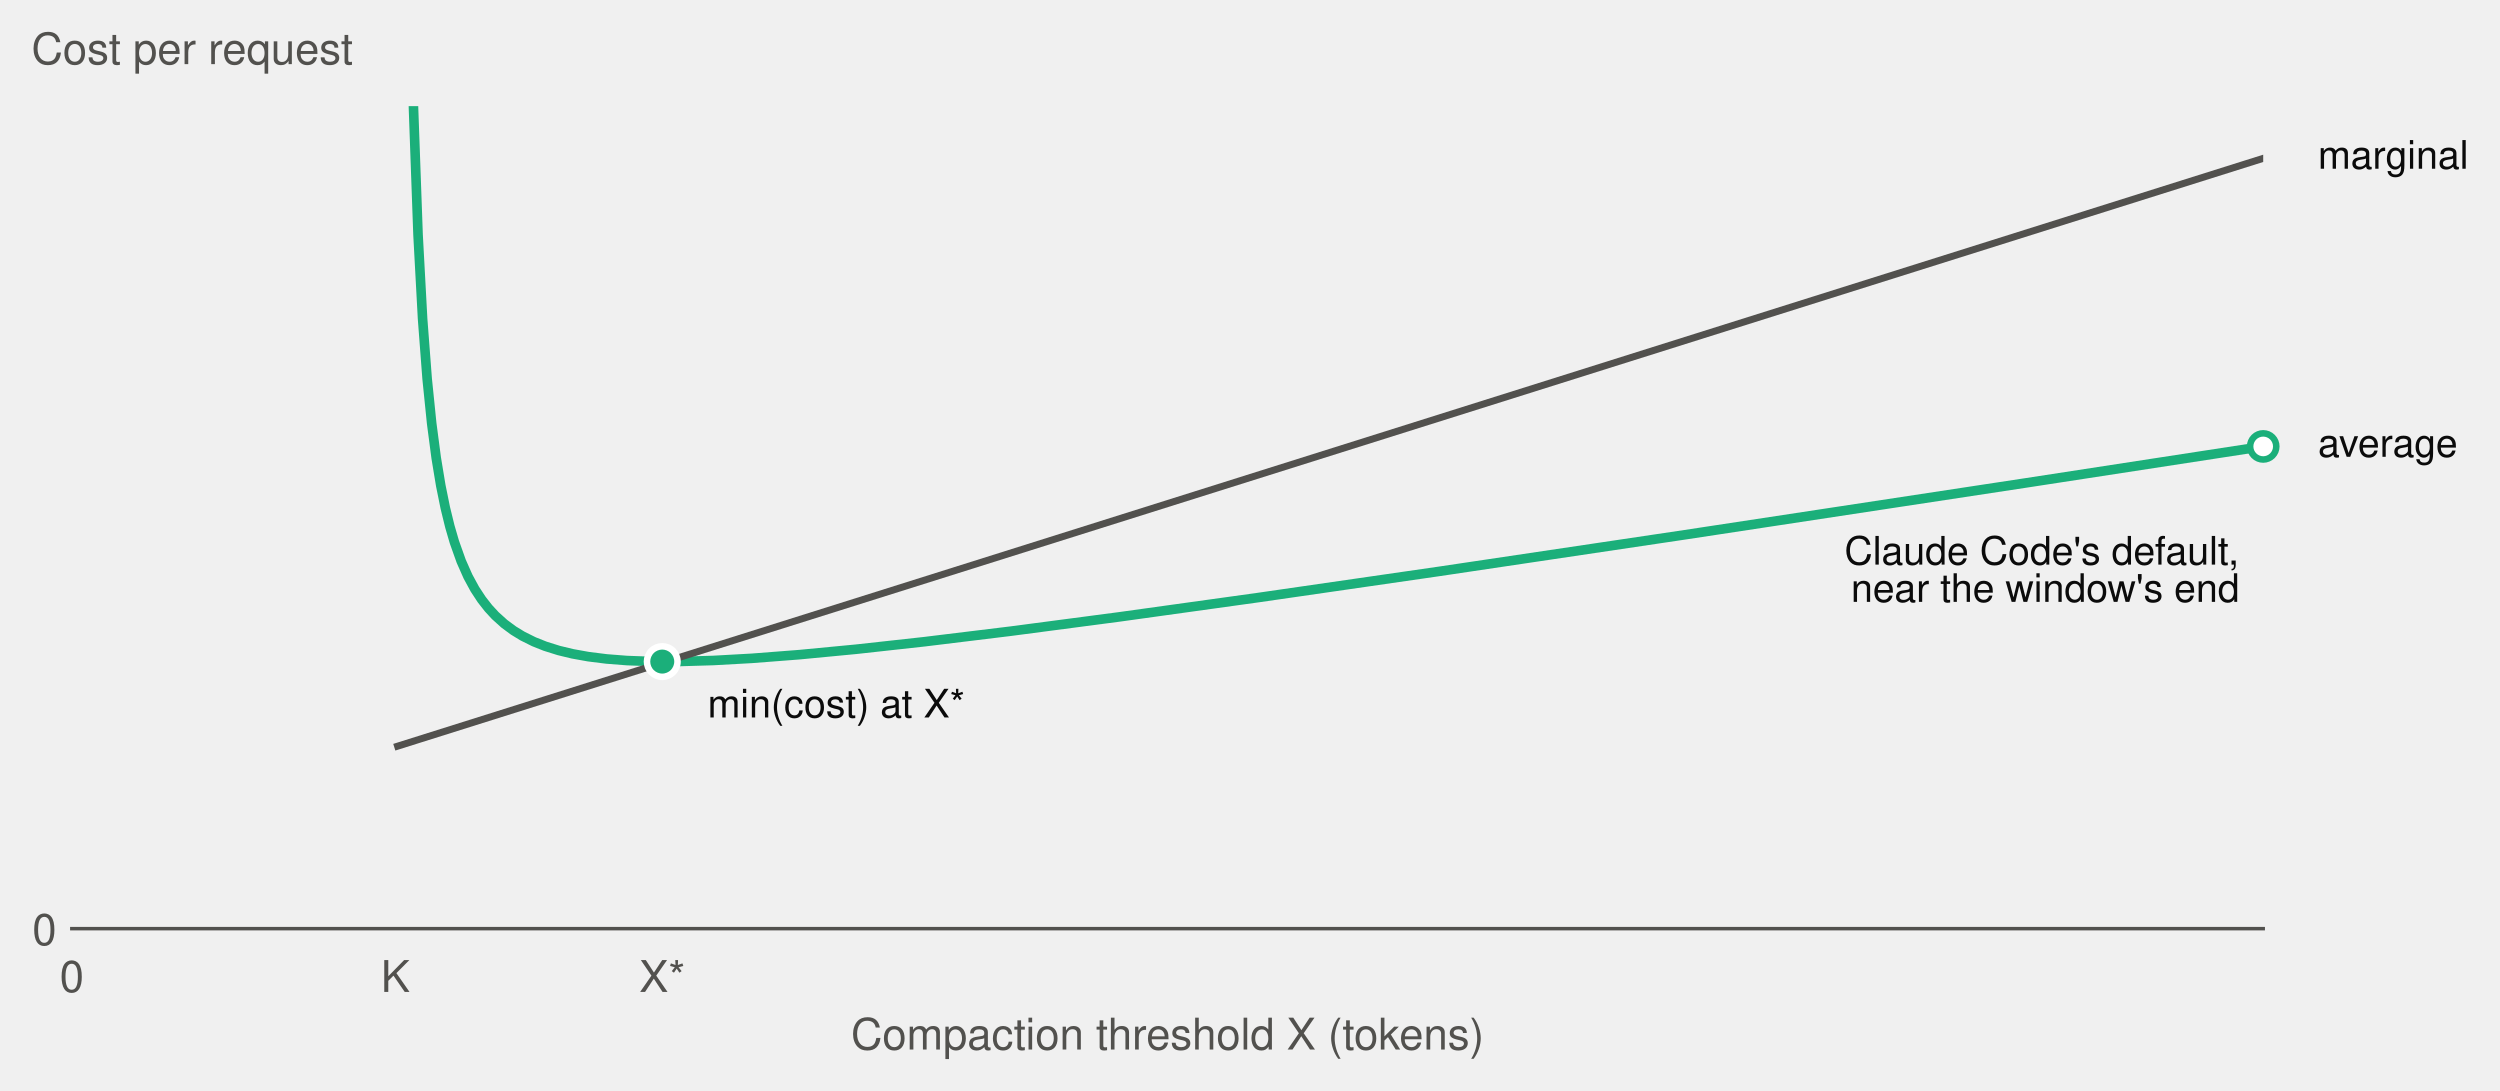
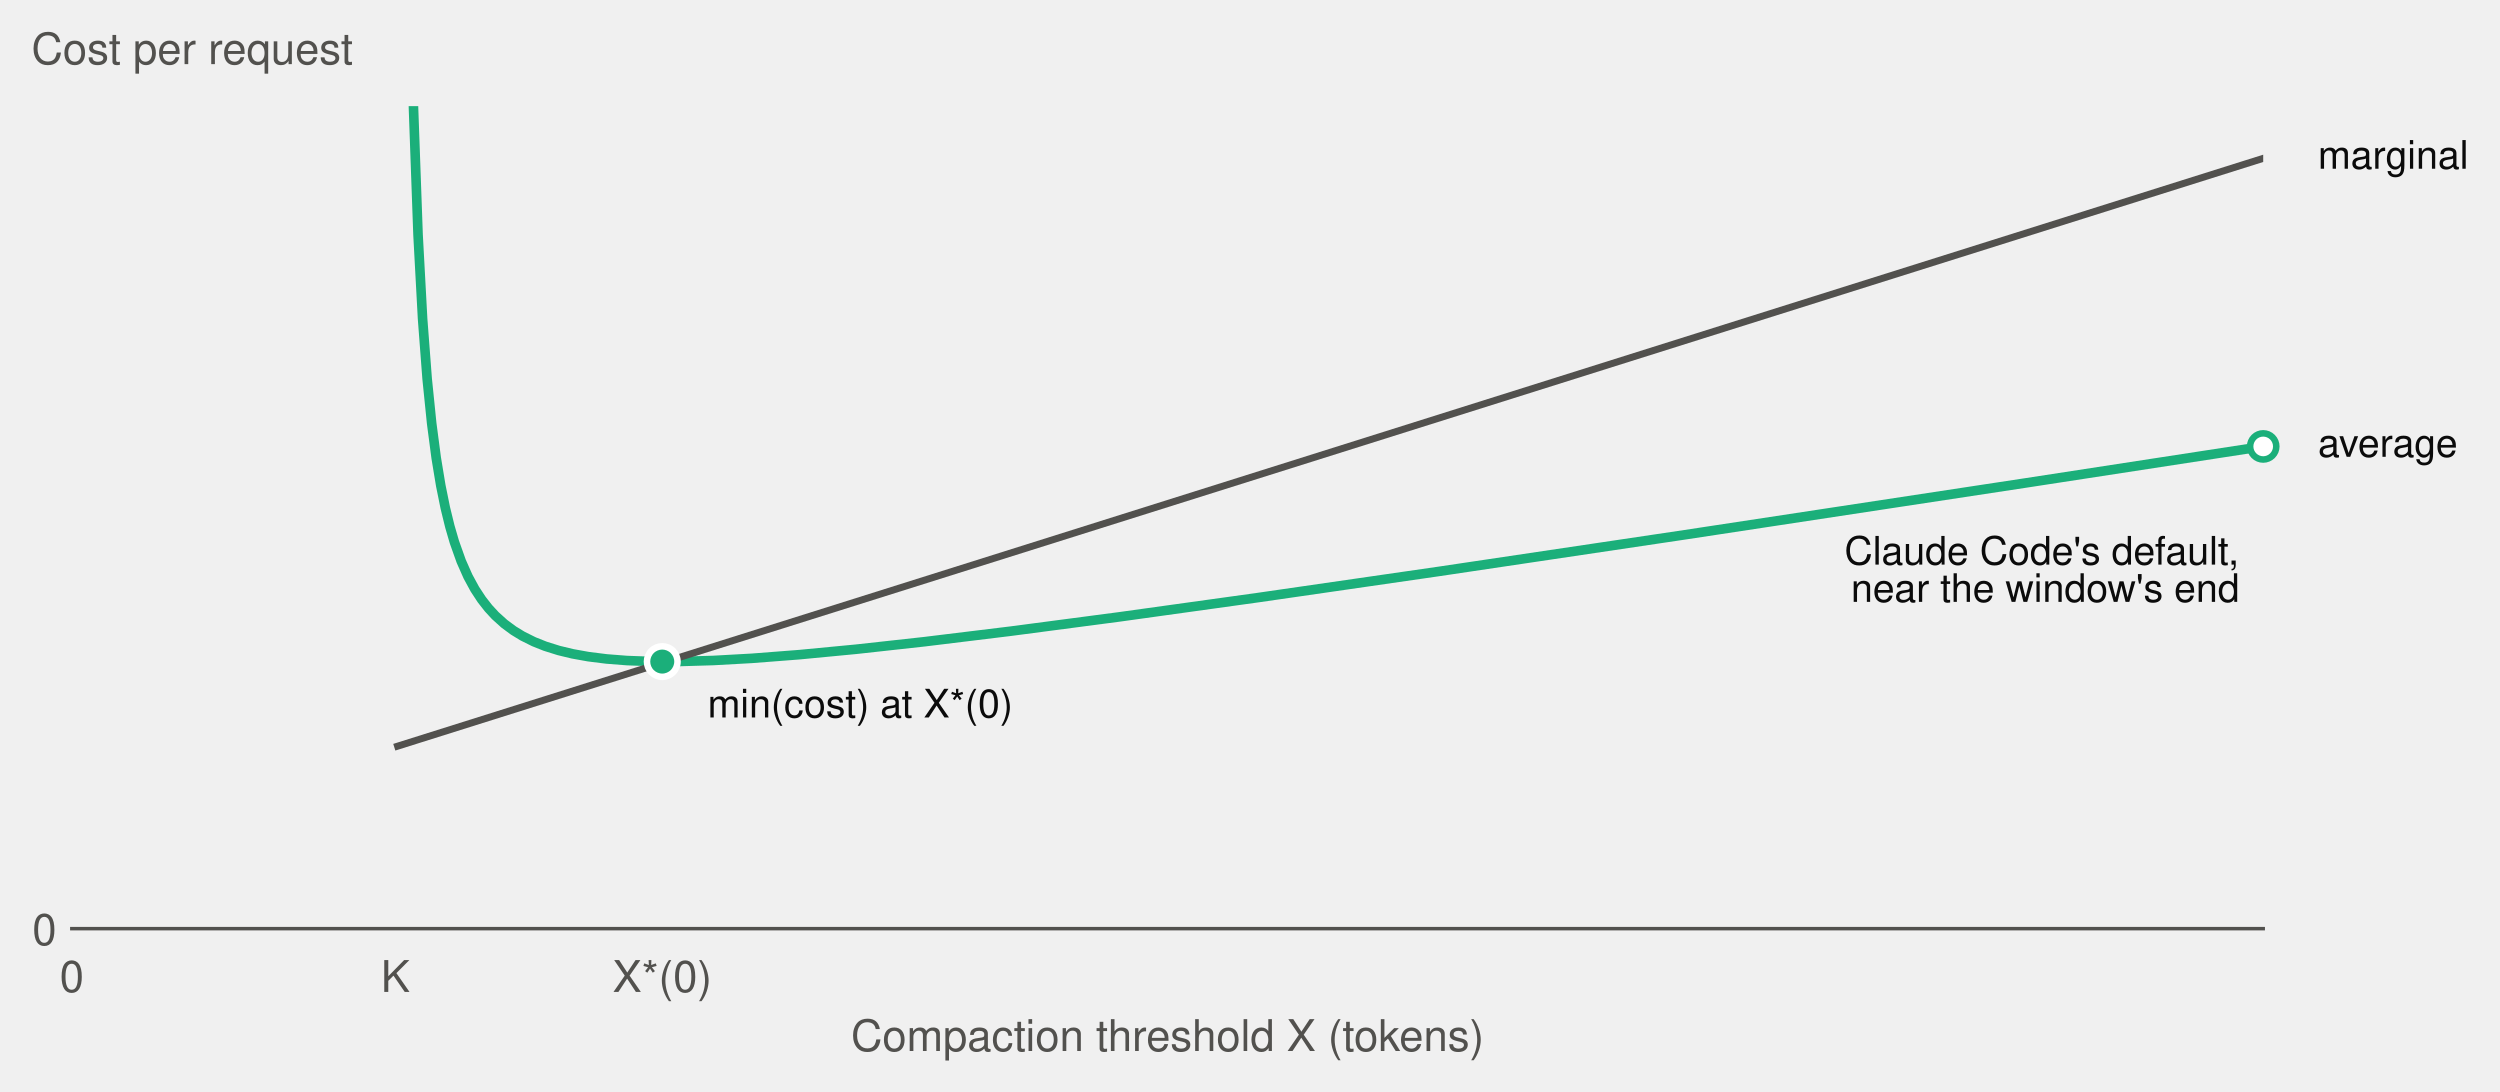
- <svg xmlns="http://www.w3.org/2000/svg" xmlns:xlink="http://www.w3.org/1999/xlink" width="572.927pt" height="249.804pt" viewBox="0 0 572.927 249.804" version="1.1">
+ <svg xmlns="http://www.w3.org/2000/svg" xmlns:xlink="http://www.w3.org/1999/xlink" width="572.927pt" height="250.145pt" viewBox="0 0 572.927 250.145" version="1.1">
  <defs>
    <style type="text/css">*{stroke-linejoin: round; stroke-linecap: butt}</style>
  </defs>
  <g id="figure_1">
    <g id="patch_1">
-       <path d="M 0 249.804  L 572.927 249.804  L 572.927 -0  L 0 -0  L 0 249.804  z " style="fill: none" />
+       <path d="M 0 250.145  L 572.927 250.145  L 572.927 0  L 0 0  L 0 250.145  z " style="fill: none" />
    </g>
    <g id="axes_1">
      <g id="patch_2">
        <path d="M 16.46 212.82  L 518.66 212.82  L 518.66 24.324  L 16.46 24.324  L 16.46 212.82  z " style="fill: none" />
      </g>
      <g id="matplotlib.axis_1">
        <g id="xtick_1">
          <g id="line2d_1" />
          <g id="text_1">
            <text style="font-size: 10px; font-family: 'Helvetica', 'Arial', 'DejaVu Sans'; text-anchor: middle; fill: #52514e" x="16.46" y="227.32" transform="rotate(-0 16.46 227.3202)">0</text>
          </g>
        </g>
        <g id="xtick_2">
          <g id="line2d_2" />
          <g id="text_2">
            <text style="font-size: 10px; font-family: 'Helvetica', 'Arial', 'DejaVu Sans'; text-anchor: middle; fill: #52514e" x="90.602" y="227.32" transform="rotate(-0 90.60202 227.3202)">K</text>
          </g>
        </g>
        <g id="xtick_3">
          <g id="line2d_3" />
          <g id="text_3">
-             <text style="font-size: 10px; font-family: 'Helvetica', 'Arial', 'DejaVu Sans'; text-anchor: middle; fill: #52514e" x="151.768" y="227.32" transform="rotate(-0 151.7678 227.3202)">X*</text>
+             <text style="font-size: 10px; font-family: 'Helvetica', 'Arial', 'DejaVu Sans'; text-anchor: middle; fill: #52514e" x="151.768" y="227.32" transform="rotate(-0 151.7678 227.3202)">X*(0)</text>
          </g>
        </g>
        <g id="text_4">
-           <text style="font-size: 10px; font-family: 'Helvetica', 'Arial', 'DejaVu Sans'; text-anchor: middle; fill: #52514e" x="267.56" y="240.519" transform="rotate(-0 267.56 240.5194)">Compaction threshold X (tokens)</text>
+           <text style="font-size: 10px; font-family: 'Helvetica', 'Arial', 'DejaVu Sans'; text-anchor: middle; fill: #52514e" x="267.56" y="240.861" transform="rotate(-0 267.56 240.8608)">Compaction threshold X (tokens)</text>
        </g>
      </g>
      <g id="matplotlib.axis_2">
        <g id="ytick_1">
          <g id="line2d_4">
-             <path d="M 16.46 212.82  L 518.66 212.82  " clip-path="url(#p81f95c7d9a)" style="fill: none; stroke: #e4e3df; stroke-width: 0.8; stroke-linecap: square" />
+             <path d="M 16.46 212.82  L 518.66 212.82  " clip-path="url(#pda9e642509)" style="fill: none; stroke: #e4e3df; stroke-width: 0.8; stroke-linecap: square" />
          </g>
          <g id="line2d_5" />
          <g id="text_5">
            <text style="font-size: 10px; font-family: 'Helvetica', 'Arial', 'DejaVu Sans'; text-anchor: end; fill: #52514e" x="12.96" y="216.57" transform="rotate(-0 12.96 216.5702)">0</text>
          </g>
        </g>
        <g id="text_6">
          <text style="font-size: 10px; font-family: 'Helvetica', 'Arial', 'DejaVu Sans'; text-anchor: start; fill: #52514e" x="7.2" y="14.7" transform="rotate(-0 7.2 14.7)">Cost per request</text>
        </g>
      </g>
      <g id="line2d_6">
-         <path d="M 94.148 -1  L 94.245 4.141  L 94.765 24.865  L 95.806 53.83  L 96.847 73.085  L 97.888 86.792  L 98.929 97.031  L 99.969 104.959  L 101.01 111.268  L 102.051 116.4  L 103.092 120.65  L 104.133 124.22  L 105.694 128.61  L 107.255 132.131  L 108.817 135.006  L 110.378 137.388  L 111.939 139.385  L 113.5 141.077  L 115.582 142.956  L 117.664 144.495  L 119.745 145.768  L 122.347 147.063  L 124.949 148.1  L 128.072 149.079  L 131.194 149.832  L 134.837 150.488  L 139.001 151.012  L 143.684 151.379  L 149.409 151.589  L 155.654 151.595  L 163.46 151.364  L 172.307 150.871  L 183.236 150.025  L 196.246 148.782  L 211.859 147.061  L 231.634 144.646  L 256.614 141.358  L 288.36 136.943  L 329.993 130.917  L 386.197 122.543  L 464.26 110.673  L 518.66 102.309  L 518.66 102.309  " clip-path="url(#p81f95c7d9a)" style="fill: none; stroke: #1baf7a; stroke-width: 2.2; stroke-linecap: square" />
+         <path d="M 94.148 -1  L 94.245 4.141  L 94.765 24.865  L 95.806 53.83  L 96.847 73.085  L 97.888 86.792  L 98.929 97.031  L 99.969 104.959  L 101.01 111.268  L 102.051 116.4  L 103.092 120.65  L 104.133 124.22  L 105.694 128.61  L 107.255 132.131  L 108.817 135.006  L 110.378 137.388  L 111.939 139.385  L 113.5 141.077  L 115.582 142.956  L 117.664 144.495  L 119.745 145.768  L 122.347 147.063  L 124.949 148.1  L 128.072 149.079  L 131.194 149.832  L 134.837 150.488  L 139.001 151.012  L 143.684 151.379  L 149.409 151.589  L 155.654 151.595  L 163.46 151.364  L 172.307 150.871  L 183.236 150.025  L 196.246 148.782  L 211.859 147.061  L 231.634 144.646  L 256.614 141.358  L 288.36 136.943  L 329.993 130.917  L 386.197 122.543  L 464.26 110.673  L 518.66 102.309  L 518.66 102.309  " clip-path="url(#pda9e642509)" style="fill: none; stroke: #1baf7a; stroke-width: 2.2; stroke-linecap: square" />
      </g>
      <g id="line2d_7">
-         <path d="M 91.122 171.001  L 518.66 36.286  L 518.66 36.286  " clip-path="url(#p81f95c7d9a)" style="fill: none; stroke: #52514e; stroke-width: 1.6; stroke-linecap: square" />
+         <path d="M 91.122 171.001  L 518.66 36.286  L 518.66 36.286  " clip-path="url(#pda9e642509)" style="fill: none; stroke: #52514e; stroke-width: 1.6; stroke-linecap: square" />
      </g>
      <g id="patch_3">
        <path d="M 16.46 212.82  L 518.66 212.82  " style="fill: none; stroke: #52514e; stroke-width: 0.8; stroke-linejoin: miter; stroke-linecap: square" />
      </g>
      <g id="text_7">
        <text style="font-size: 9px; font-family: 'Helvetica', 'Arial', 'DejaVu Sans'; text-anchor: start; fill: #0b0b0b" x="531.215" y="104.688" transform="rotate(-0 531.215 104.6883)">average</text>
      </g>
      <g id="text_8">
        <text style="font-size: 9px; font-family: 'Helvetica', 'Arial', 'DejaVu Sans'; text-anchor: start; fill: #0b0b0b" x="531.215" y="38.665" transform="rotate(-0 531.215 38.66514)">marginal</text>
      </g>
      <g id="line2d_8">
        <defs>
          <path id="m687c93059a" d="M 0 3.5  C 0.928 3.5 1.819 3.131 2.475 2.475  C 3.131 1.819 3.5 0.928 3.5 0  C 3.5 -0.928 3.131 -1.819 2.475 -2.475  C 1.819 -3.131 0.928 -3.5 0 -3.5  C -0.928 -3.5 -1.819 -3.131 -2.475 -2.475  C -3.131 -1.819 -3.5 -0.928 -3.5 0  C -3.5 0.928 -3.131 1.819 -2.475 2.475  C -1.819 3.131 -0.928 3.5 0 3.5  z " style="stroke: #ffffff; stroke-width: 1.5" />
        </defs>
-         <g clip-path="url(#p81f95c7d9a)">
+         <g clip-path="url(#pda9e642509)">
          <use xlink:href="#m687c93059a" x="151.768" y="151.615" style="fill: #1baf7a; stroke: #ffffff; stroke-width: 1.5" />
        </g>
      </g>
      <g id="text_9">
-         <text style="font-size: 9px; font-family: 'Helvetica', 'Arial', 'DejaVu Sans'; text-anchor: start; fill: #0b0b0b" x="162.176" y="164.424" transform="rotate(-0 162.1761 164.4241)">min(cost) at X*</text>
+         <text style="font-size: 9px; font-family: 'Helvetica', 'Arial', 'DejaVu Sans'; text-anchor: start; fill: #0b0b0b" x="162.176" y="164.424" transform="rotate(-0 162.1761 164.4241)">min(cost) at X*(0)</text>
      </g>
      <g id="line2d_9">
        <defs>
          <path id="m71f20ad914" d="M 0 3  C 0.796 3 1.559 2.684 2.121 2.121  C 2.684 1.559 3 0.796 3 0  C 3 -0.796 2.684 -1.559 2.121 -2.121  C 1.559 -2.684 0.796 -3 0 -3  C -0.796 -3 -1.559 -2.684 -2.121 -2.121  C -2.684 -1.559 -3 -0.796 -3 0  C -3 0.796 -2.684 1.559 -2.121 2.121  C -1.559 2.684 -0.796 3 0 3  z " style="stroke: #1baf7a; stroke-width: 1.5" />
        </defs>
        <g>
          <use xlink:href="#m71f20ad914" x="518.66" y="102.309" style="fill: #ffffff; stroke: #1baf7a; stroke-width: 1.5" />
        </g>
      </g>
      <g id="text_10">
        <text style="font-size: 9px; font-family: 'Helvetica', 'Arial', 'DejaVu Sans'; fill: #0b0b0b" transform="translate(422.6838 129.389)">Claude Code's default,</text>
        <text style="font-size: 9px; font-family: 'Helvetica', 'Arial', 'DejaVu Sans'; fill: #0b0b0b" transform="translate(424.1871 137.9364)">near the window's end</text>
      </g>
    </g>
  </g>
  <defs>
-     <clipPath id="p81f95c7d9a">
+     <clipPath id="pda9e642509">
      <rect x="16.46" y="24.324" width="502.2" height="188.496" />
    </clipPath>
  </defs>
</svg>
